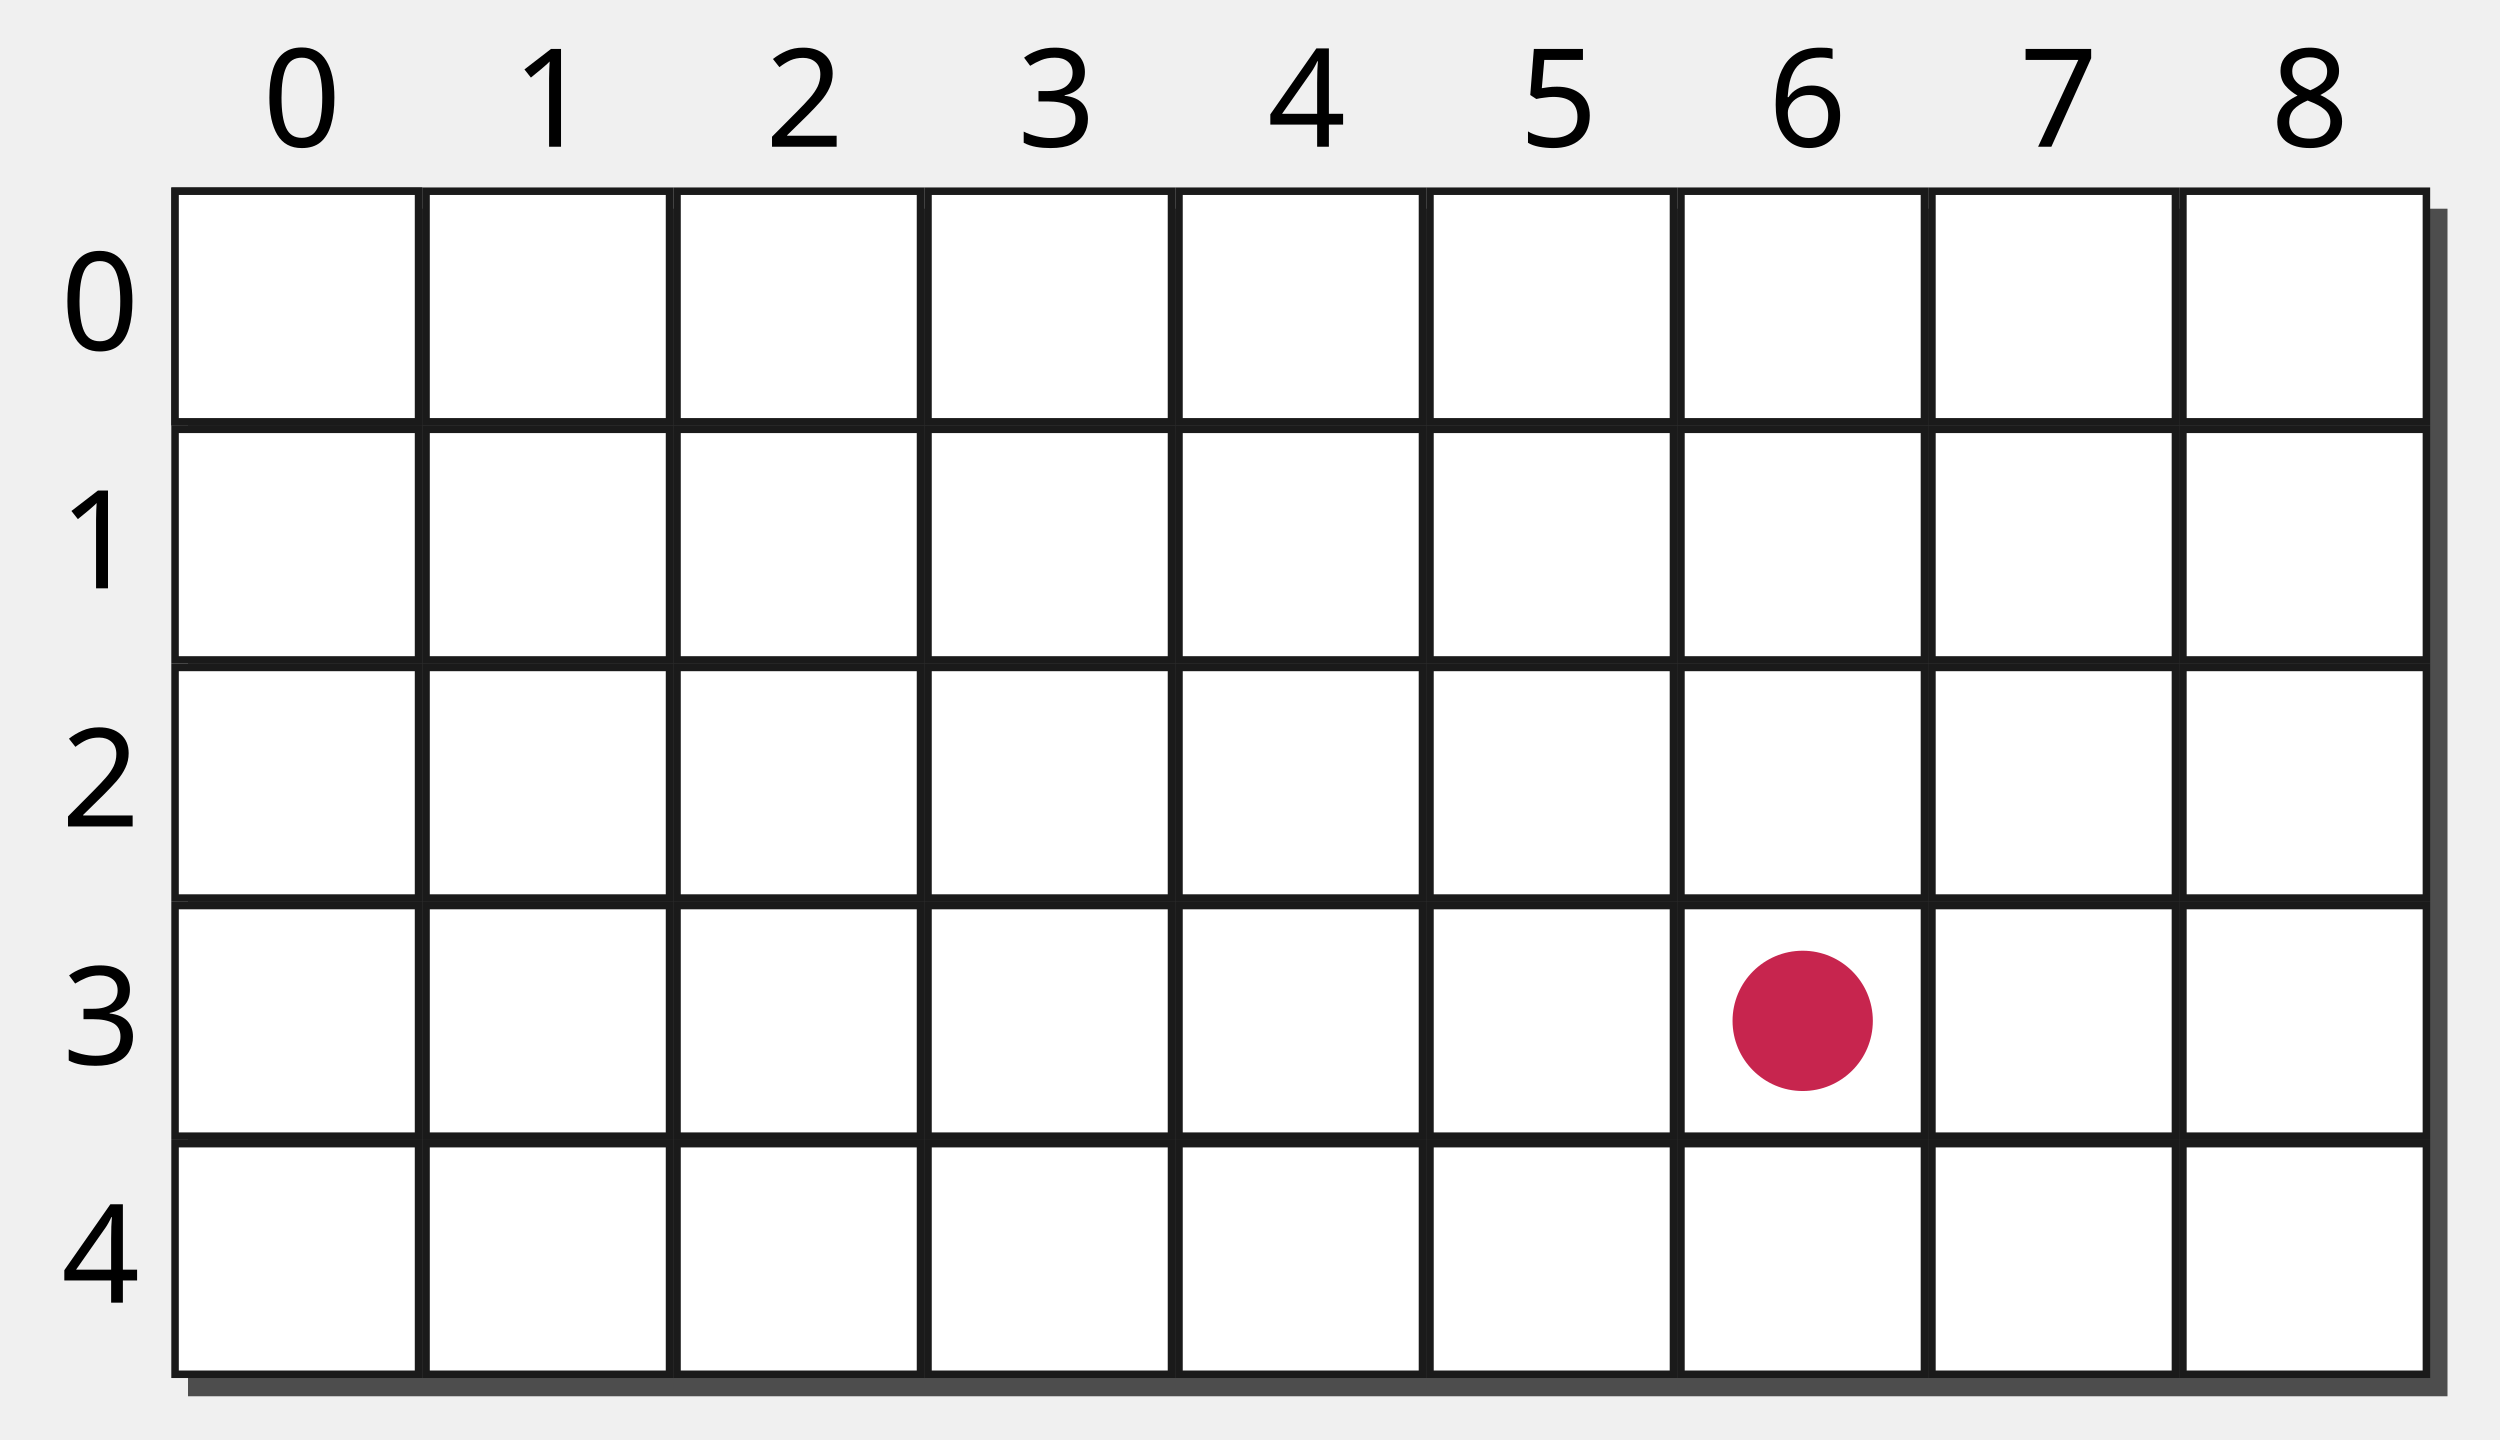
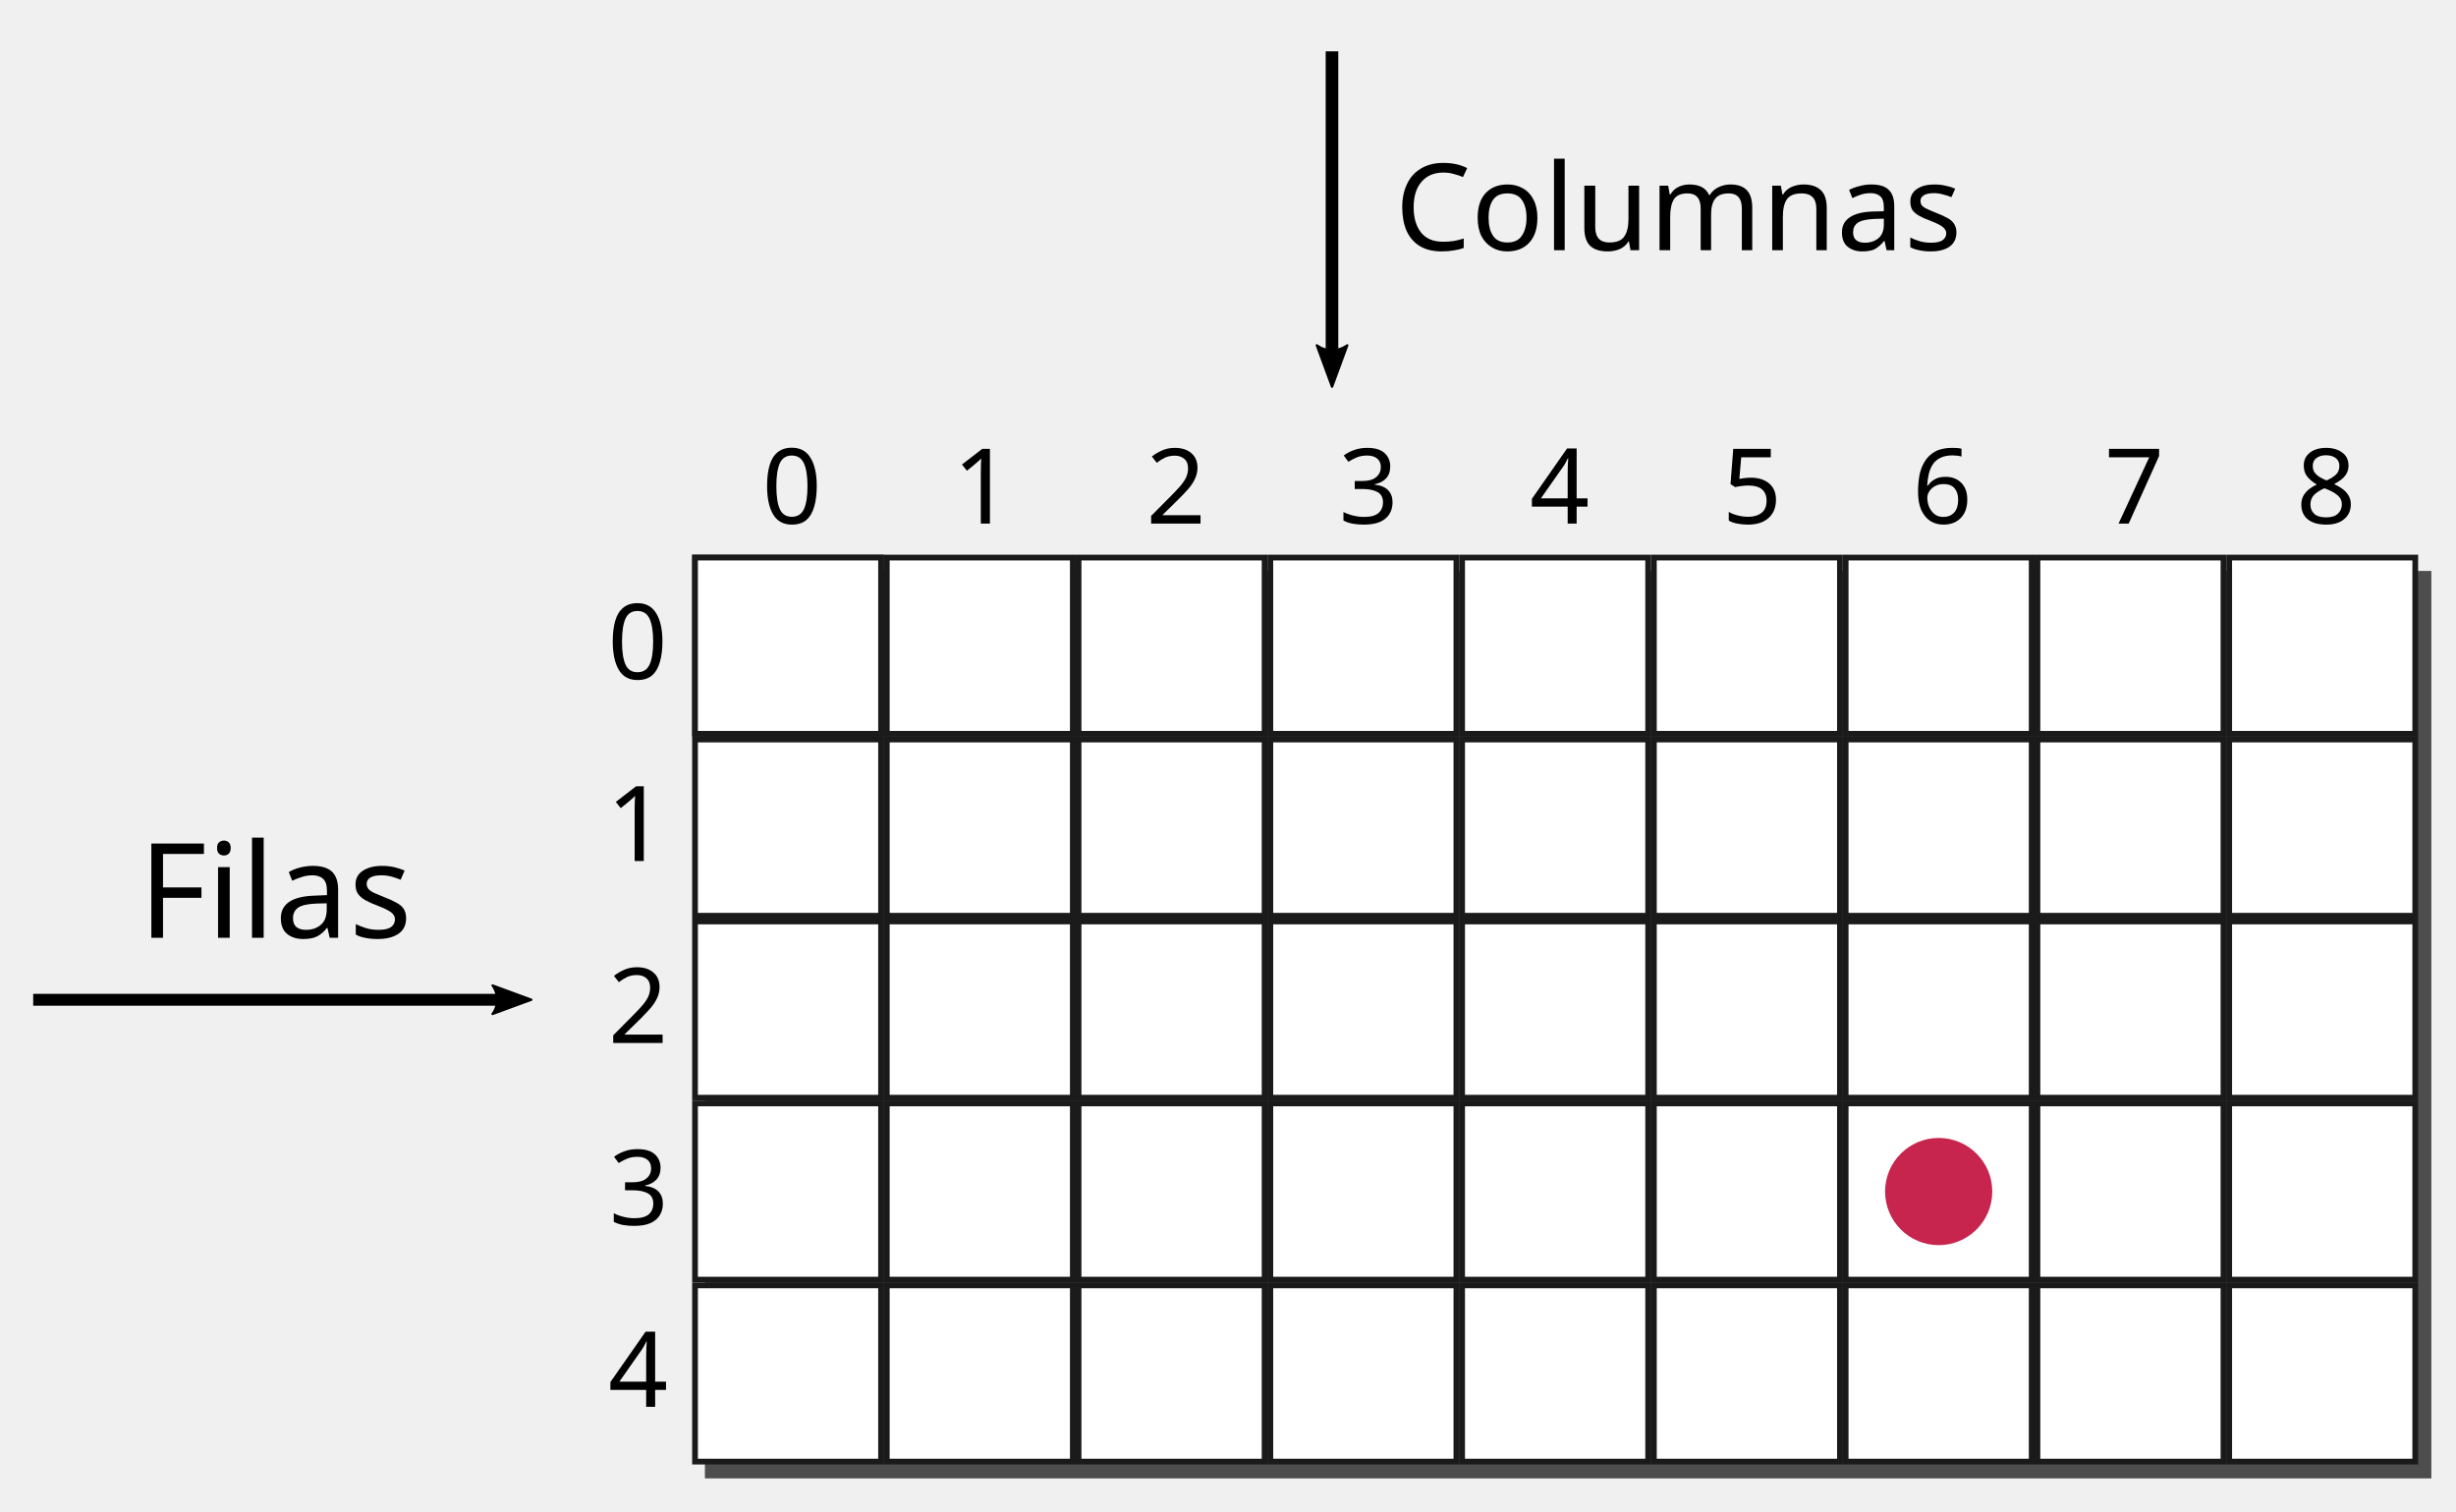
- <svg xmlns="http://www.w3.org/2000/svg" xmlns:xlink="http://www.w3.org/1999/xlink" width="455" height="262" viewBox="0 0 120.385 69.321" version="1.1" id="svg8">
-   <defs id="defs2" />
-   <g id="layer1" transform="translate(0,-227.6792)" style="display:inline" />
-   <g id="layer4" style="display:inline" transform="translate(0,29.63333)">
-     <rect style="opacity:1;fill:#4d4d4d;fill-opacity:1;fill-rule:nonzero;stroke:none;stroke-width:1.704;stroke-miterlimit:4;stroke-dasharray:none;stroke-opacity:1;paint-order:stroke markers fill" id="rect5594" width="108.804" height="57.186" x="9.053" y="-19.583" />
+ <svg xmlns="http://www.w3.org/2000/svg" xmlns:xlink="http://www.w3.org/1999/xlink" width="585" height="360" viewBox="0 0 154.781 95.25" version="1.1" id="svg8">
+   <defs id="defs2">
+     <marker orient="auto" refY="0" refX="0" id="Arrow2Send" style="overflow:visible">
+       <path id="path4642" style="fill:#000000;fill-opacity:1;fill-rule:evenodd;stroke:#000000;stroke-width:0.625;stroke-linejoin:round;stroke-opacity:1" d="M 8.719,4.034 -2.207,0.016 8.719,-4.002 c -1.745,2.372 -1.735,5.617 -6e-7,8.035 z" transform="matrix(-0.3,0,0,-0.3,0.69,0)" />
+     </marker>
+     <marker orient="auto" refY="0" refX="0" id="Arrow1Send" style="overflow:visible">
+       <path id="path4624" d="M 0,0 5,-5 -12.5,0 5,5 Z" style="fill:#000000;fill-opacity:1;fill-rule:evenodd;stroke:#000000;stroke-width:1pt;stroke-opacity:1" transform="matrix(-0.2,0,0,-0.2,-1.2,0)" />
+     </marker>
+     <marker orient="auto" refY="0" refX="0" id="Arrow2Lend" style="overflow:visible">
+       <path id="path4630" style="fill:#000000;fill-opacity:1;fill-rule:evenodd;stroke:#000000;stroke-width:0.625;stroke-linejoin:round;stroke-opacity:1" d="M 8.719,4.034 -2.207,0.016 8.719,-4.002 c -1.745,2.372 -1.735,5.617 -6e-7,8.035 z" transform="matrix(-1.1,0,0,-1.1,-1.1,0)" />
+     </marker>
+     <marker orient="auto" refY="0" refX="0" id="Arrow1Lend" style="overflow:visible">
+       <path id="path4612" d="M 0,0 5,-5 -12.5,0 5,5 Z" style="fill:#000000;fill-opacity:1;fill-rule:evenodd;stroke:#000000;stroke-width:1pt;stroke-opacity:1" transform="matrix(-0.8,0,0,-0.8,-10,0)" />
+     </marker>
+     <marker orient="auto" refY="0" refX="0" id="Arrow2Send-3" style="overflow:visible">
+       <path id="path4642-5" style="fill:#000000;fill-opacity:1;fill-rule:evenodd;stroke:#000000;stroke-width:0.625;stroke-linejoin:round;stroke-opacity:1" d="M 8.719,4.034 -2.207,0.016 8.719,-4.002 c -1.745,2.372 -1.735,5.617 -6e-7,8.035 z" transform="matrix(-0.3,0,0,-0.3,0.69,0)" />
+     </marker>
+   </defs>
+   <g id="layer1" transform="translate(0,-201.7501)" style="display:inline" />
+   <g id="layer4" style="display:inline" transform="translate(0,55.5625)">
+     <rect style="opacity:1;fill:#4d4d4d;fill-opacity:1;fill-rule:nonzero;stroke:none;stroke-width:1.704;stroke-miterlimit:4;stroke-dasharray:none;stroke-opacity:1;paint-order:stroke markers fill" id="rect5594" width="108.804" height="57.186" x="44.424" y="-19.583" />
  </g>
-   <g id="layer2" transform="translate(0,16.40416)" style="display:inline">
-     <g id="g4839" transform="matrix(0.5840974,0,0,0.5840974,-3.60244,-21.98885)">
+   <g id="layer2" transform="translate(0,42.33333)" style="display:inline">
+     <g id="g4839" transform="matrix(0.5840974,0,0,0.5840974,31.76901,-21.98885)">
      <g transform="matrix(0.962919,0,0,0.962919,16.19539,-213.3827)" id="g5427" style="display:inline">
        <rect style="opacity:1;fill:#ffffff;fill-opacity:1;fill-rule:nonzero;stroke:#1a1a1a;stroke-width:1.286;stroke-miterlimit:4;stroke-dasharray:none;stroke-opacity:1;paint-order:stroke markers fill" id="use5397" width="20.203" height="19.101" x="4.895" y="248.222" />
      </g>
      <use id="use4608" xlink:href="#g5427" y="0" x="0" width="100%" height="100%" />
      <use id="use4610" transform="translate(0,19.63053)" xlink:href="#g5427" y="0" x="0" width="100%" height="100%" />
      <use id="use4612" transform="translate(0,39.26107)" xlink:href="#g5427" y="0" x="0" width="100%" height="100%" />
      <use id="use4614" transform="translate(0,58.8916)" xlink:href="#g5427" y="0" x="0" width="100%" height="100%" />
      <use id="use4616" transform="translate(0,78.52213)" xlink:href="#g5427" y="0" x="0" width="100%" height="100%" />
      <use id="use4618" transform="translate(20.69164)" xlink:href="#g5427" y="0" x="0" width="100%" height="100%" />
      <use id="use4620" transform="translate(20.69164,19.63053)" xlink:href="#g5427" y="0" x="0" width="100%" height="100%" />
      <use id="use4622" transform="translate(20.69164,39.26107)" xlink:href="#g5427" y="0" x="0" width="100%" height="100%" />
      <use id="use4624" transform="translate(20.69164,58.8916)" xlink:href="#g5427" y="0" x="0" width="100%" height="100%" />
      <use id="use4626" transform="translate(20.69164,78.52213)" xlink:href="#g5427" y="0" x="0" width="100%" height="100%" />
      <use id="use4628" transform="translate(41.38329)" xlink:href="#g5427" y="0" x="0" width="100%" height="100%" />
      <use id="use4630" transform="translate(41.38329,19.63053)" xlink:href="#g5427" y="0" x="0" width="100%" height="100%" />
      <use id="use4632" transform="translate(41.38329,39.26107)" xlink:href="#g5427" y="0" x="0" width="100%" height="100%" />
      <use id="use4634" transform="translate(41.38329,58.8916)" xlink:href="#g5427" y="0" x="0" width="100%" height="100%" />
      <use id="use4636" transform="translate(41.38329,78.52213)" xlink:href="#g5427" y="0" x="0" width="100%" height="100%" />
      <use id="use4638" transform="translate(62.07493)" xlink:href="#g5427" y="0" x="0" width="100%" height="100%" />
      <use id="use4640" transform="translate(62.07493,19.63053)" xlink:href="#g5427" y="0" x="0" width="100%" height="100%" />
      <use id="use4642" transform="translate(62.07493,39.26107)" xlink:href="#g5427" y="0" x="0" width="100%" height="100%" />
      <use id="use4644" transform="translate(62.07493,58.8916)" xlink:href="#g5427" y="0" x="0" width="100%" height="100%" />
      <use id="use4646" transform="translate(62.07493,78.52213)" xlink:href="#g5427" y="0" x="0" width="100%" height="100%" />
      <use id="use4648" transform="translate(82.76657)" xlink:href="#g5427" y="0" x="0" width="100%" height="100%" />
      <use id="use4650" transform="translate(82.76657,19.63053)" xlink:href="#g5427" y="0" x="0" width="100%" height="100%" />
      <use id="use4652" transform="translate(82.76657,39.26107)" xlink:href="#g5427" y="0" x="0" width="100%" height="100%" />
      <use id="use4654" transform="translate(82.76657,58.8916)" xlink:href="#g5427" y="0" x="0" width="100%" height="100%" />
      <use id="use4656" transform="translate(82.76657,78.52213)" xlink:href="#g5427" y="0" x="0" width="100%" height="100%" />
      <use id="use4658" transform="translate(103.4582)" xlink:href="#g5427" y="0" x="0" width="100%" height="100%" />
      <use id="use4660" transform="translate(103.4582,19.63053)" xlink:href="#g5427" y="0" x="0" width="100%" height="100%" />
      <use id="use4662" transform="translate(103.4582,39.26107)" xlink:href="#g5427" y="0" x="0" width="100%" height="100%" />
      <use id="use4664" transform="translate(103.4582,58.8916)" xlink:href="#g5427" y="0" x="0" width="100%" height="100%" />
      <use id="use4666" transform="translate(103.4582,78.52213)" xlink:href="#g5427" y="0" x="0" width="100%" height="100%" />
      <use id="use4668" transform="translate(124.1499)" xlink:href="#g5427" y="0" x="0" width="100%" height="100%" />
      <use id="use4670" transform="translate(124.1499,19.63053)" xlink:href="#g5427" y="0" x="0" width="100%" height="100%" />
      <use id="use4672" transform="translate(124.1499,39.26107)" xlink:href="#g5427" y="0" x="0" width="100%" height="100%" />
      <use id="use4674" transform="translate(124.1499,58.8916)" xlink:href="#g5427" y="0" x="0" width="100%" height="100%" />
      <use id="use4676" transform="translate(124.1499,78.52213)" xlink:href="#g5427" y="0" x="0" width="100%" height="100%" />
      <use id="use4678" transform="translate(144.8415)" xlink:href="#g5427" y="0" x="0" width="100%" height="100%" />
      <use id="use4680" transform="translate(144.8415,19.63053)" xlink:href="#g5427" y="0" x="0" width="100%" height="100%" />
      <use id="use4682" transform="translate(144.8415,39.26107)" xlink:href="#g5427" y="0" x="0" width="100%" height="100%" />
      <use id="use4684" transform="translate(144.8415,58.8916)" xlink:href="#g5427" y="0" x="0" width="100%" height="100%" />
      <use id="use4686" transform="translate(144.8415,78.52213)" xlink:href="#g5427" y="0" x="0" width="100%" height="100%" />
      <use id="use4688" transform="translate(165.5331)" xlink:href="#g5427" y="0" x="0" width="100%" height="100%" />
      <use id="use4690" transform="translate(165.5331,19.63053)" xlink:href="#g5427" y="0" x="0" width="100%" height="100%" />
      <use id="use4692" transform="translate(165.5331,39.26107)" xlink:href="#g5427" y="0" x="0" width="100%" height="100%" />
      <use id="use4694" transform="translate(165.5331,58.8916)" xlink:href="#g5427" y="0" x="0" width="100%" height="100%" />
      <use id="use4696" transform="translate(165.5331,78.52213)" xlink:href="#g5427" y="0" x="0" width="100%" height="100%" />
    </g>
  </g>
-   <g id="layer3" transform="translate(0,16.40416)" style="display:inline">
-     <g id="g4925" transform="matrix(0.5840974,0,0,0.5840974,0.6599307,22.57609)">
+   <g id="layer3" transform="translate(0,42.33333)" style="display:inline">
+     <g id="g4925" transform="matrix(0.5840974,0,0,0.5840974,36.03138,22.57609)">
      <text id="text5451" y="-37.864" x="3.877" style="font-style:normal;font-variant:normal;font-weight:normal;font-stretch:normal;font-size:11.289px;line-height:2.536px;font-family:'Source Sans Pro';-inkscape-font-specification:'Source Sans Pro';letter-spacing:0px;word-spacing:0px;fill:#000000;fill-opacity:1;stroke:none;stroke-width:0.101px;stroke-linecap:butt;stroke-linejoin:miter;stroke-opacity:1" xml:space="preserve">
        <tspan style="font-size:11.289px;stroke-width:0.101px" y="-37.864" x="3.877" id="tspan5449">0</tspan>
      </text>
      <text xml:space="preserve" style="font-style:normal;font-variant:normal;font-weight:normal;font-stretch:normal;font-size:11.289px;line-height:2.536px;font-family:'Source Sans Pro';-inkscape-font-specification:'Source Sans Pro';letter-spacing:0px;word-spacing:0px;fill:#000000;fill-opacity:1;stroke:none;stroke-width:0.101px;stroke-linecap:butt;stroke-linejoin:miter;stroke-opacity:1" x="3.759" y="-18.234" id="text4843">
        <tspan id="tspan4841" x="3.759" y="-18.234" style="font-size:11.289px;stroke-width:0.101px">1</tspan>
      </text>
      <text xml:space="preserve" style="font-style:normal;font-variant:normal;font-weight:normal;font-stretch:normal;font-size:11.289px;line-height:2.536px;font-family:'Source Sans Pro';-inkscape-font-specification:'Source Sans Pro';letter-spacing:0px;word-spacing:0px;fill:#000000;fill-opacity:1;stroke:none;stroke-width:0.101px;stroke-linecap:butt;stroke-linejoin:miter;stroke-opacity:1" x="3.928" y="1.397" id="text4851">
        <tspan id="tspan4849" x="3.928" y="1.397" style="font-size:11.289px;stroke-width:0.101px">2</tspan>
      </text>
      <text xml:space="preserve" style="font-style:normal;font-variant:normal;font-weight:normal;font-stretch:normal;font-size:11.289px;line-height:2.536px;font-family:'Source Sans Pro';-inkscape-font-specification:'Source Sans Pro';letter-spacing:0px;word-spacing:0px;fill:#000000;fill-opacity:1;stroke:none;stroke-width:0.101px;stroke-linecap:butt;stroke-linejoin:miter;stroke-opacity:1" x="4.019" y="21.027" id="text4855">
        <tspan id="tspan4853" x="4.019" y="21.027" style="font-size:11.289px;stroke-width:0.101px">3</tspan>
      </text>
      <text xml:space="preserve" style="font-style:normal;font-variant:normal;font-weight:normal;font-stretch:normal;font-size:11.289px;line-height:2.536px;font-family:'Source Sans Pro';-inkscape-font-specification:'Source Sans Pro';letter-spacing:0px;word-spacing:0px;fill:#000000;fill-opacity:1;stroke:none;stroke-width:0.101px;stroke-linecap:butt;stroke-linejoin:miter;stroke-opacity:1" x="3.939" y="40.658" id="text4859">
        <tspan id="tspan4857" x="3.939" y="40.658" style="font-size:11.289px;stroke-width:0.101px">4</tspan>
      </text>
    </g>
-     <g id="g4961" transform="matrix(0.5840974,0,0,0.5840974,0.04176095,23.19426)">
+     <g id="g4961" transform="matrix(0.5840974,0,0,0.5840974,35.41321,23.19426)">
      <text xml:space="preserve" style="font-style:normal;font-variant:normal;font-weight:normal;font-stretch:normal;font-size:11.289px;line-height:2.536px;font-family:'Source Sans Pro';-inkscape-font-specification:'Source Sans Pro';letter-spacing:0px;word-spacing:0px;fill:#000000;fill-opacity:1;stroke:none;stroke-width:0.101px;stroke-linecap:butt;stroke-linejoin:miter;stroke-opacity:1" x="21.591" y="-55.696" id="text4885">
        <tspan id="tspan4883" x="21.591" y="-55.696" style="font-size:11.289px;stroke-width:0.101px">0</tspan>
      </text>
      <text id="text4901" y="-55.696" x="42.165" style="font-style:normal;font-variant:normal;font-weight:normal;font-stretch:normal;font-size:11.289px;line-height:2.536px;font-family:'Source Sans Pro';-inkscape-font-specification:'Source Sans Pro';letter-spacing:0px;word-spacing:0px;fill:#000000;fill-opacity:1;stroke:none;stroke-width:0.101px;stroke-linecap:butt;stroke-linejoin:miter;stroke-opacity:1" xml:space="preserve">
        <tspan style="font-size:11.289px;stroke-width:0.101px" y="-55.696" x="42.165" id="tspan4899">1</tspan>
      </text>
      <text id="text4905" y="-55.696" x="63.026" style="font-style:normal;font-variant:normal;font-weight:normal;font-stretch:normal;font-size:11.289px;line-height:2.536px;font-family:'Source Sans Pro';-inkscape-font-specification:'Source Sans Pro';letter-spacing:0px;word-spacing:0px;fill:#000000;fill-opacity:1;stroke:none;stroke-width:0.101px;stroke-linecap:butt;stroke-linejoin:miter;stroke-opacity:1" xml:space="preserve">
        <tspan style="font-size:11.289px;stroke-width:0.101px" y="-55.696" x="63.026" id="tspan4903">2</tspan>
      </text>
      <text id="text4909" y="-55.696" x="83.807" style="font-style:normal;font-variant:normal;font-weight:normal;font-stretch:normal;font-size:11.289px;line-height:2.536px;font-family:'Source Sans Pro';-inkscape-font-specification:'Source Sans Pro';letter-spacing:0px;word-spacing:0px;fill:#000000;fill-opacity:1;stroke:none;stroke-width:0.101px;stroke-linecap:butt;stroke-linejoin:miter;stroke-opacity:1" xml:space="preserve">
        <tspan style="font-size:11.289px;stroke-width:0.101px" y="-55.696" x="83.807" id="tspan4907">3</tspan>
      </text>
      <text id="text4913" y="-55.696" x="104.42" style="font-style:normal;font-variant:normal;font-weight:normal;font-stretch:normal;font-size:11.289px;line-height:2.536px;font-family:'Source Sans Pro';-inkscape-font-specification:'Source Sans Pro';letter-spacing:0px;word-spacing:0px;fill:#000000;fill-opacity:1;stroke:none;stroke-width:0.101px;stroke-linecap:butt;stroke-linejoin:miter;stroke-opacity:1" xml:space="preserve">
        <tspan style="font-size:11.289px;stroke-width:0.101px" y="-55.696" x="104.42" id="tspan4911">4</tspan>
      </text>
      <text id="text4929" y="-55.696" x="125.179" style="font-style:normal;font-variant:normal;font-weight:normal;font-stretch:normal;font-size:11.289px;line-height:2.536px;font-family:'Source Sans Pro';-inkscape-font-specification:'Source Sans Pro';letter-spacing:0px;word-spacing:0px;fill:#000000;fill-opacity:1;stroke:none;stroke-width:0.101px;stroke-linecap:butt;stroke-linejoin:miter;stroke-opacity:1" xml:space="preserve">
        <tspan style="font-size:11.289px;stroke-width:0.101px" y="-55.696" x="125.179" id="tspan4927">5</tspan>
      </text>
      <text id="text4933" y="-55.696" x="145.696" style="font-style:normal;font-variant:normal;font-weight:normal;font-stretch:normal;font-size:11.289px;line-height:2.536px;font-family:'Source Sans Pro';-inkscape-font-specification:'Source Sans Pro';letter-spacing:0px;word-spacing:0px;fill:#000000;fill-opacity:1;stroke:none;stroke-width:0.101px;stroke-linecap:butt;stroke-linejoin:miter;stroke-opacity:1" xml:space="preserve">
        <tspan style="font-size:11.289px;stroke-width:0.101px" y="-55.696" x="145.696" id="tspan4931">6</tspan>
      </text>
      <text id="text4937" y="-55.696" x="166.422" style="font-style:normal;font-variant:normal;font-weight:normal;font-stretch:normal;font-size:11.289px;line-height:2.536px;font-family:'Source Sans Pro';-inkscape-font-specification:'Source Sans Pro';letter-spacing:0px;word-spacing:0px;fill:#000000;fill-opacity:1;stroke:none;stroke-width:0.101px;stroke-linecap:butt;stroke-linejoin:miter;stroke-opacity:1" xml:space="preserve">
        <tspan style="font-size:11.289px;stroke-width:0.101px" y="-55.696" x="166.422" id="tspan4935">7</tspan>
      </text>
      <text id="text4941" y="-55.696" x="187.125" style="font-style:normal;font-variant:normal;font-weight:normal;font-stretch:normal;font-size:11.289px;line-height:2.536px;font-family:'Source Sans Pro';-inkscape-font-specification:'Source Sans Pro';letter-spacing:0px;word-spacing:0px;fill:#000000;fill-opacity:1;stroke:none;stroke-width:0.101px;stroke-linecap:butt;stroke-linejoin:miter;stroke-opacity:1" xml:space="preserve">
        <tspan style="font-size:11.289px;stroke-width:0.101px" y="-55.696" x="187.125" id="tspan4939">8</tspan>
      </text>
    </g>
  </g>
-   <g id="layer5" transform="translate(0,-49.74167)">
-     <circle style="opacity:1;fill:#c7254e;fill-opacity:1;fill-rule:nonzero;stroke:none;stroke-width:0.624;stroke-miterlimit:4;stroke-dasharray:none;stroke-opacity:1;paint-order:stroke markers fill" id="path4988" cx="86.807" cy="98.901" r="3.378" />
+   <g id="layer6" transform="translate(0,25.92917)">
+     <text id="text5451-3" y="33.169" x="8.725" style="font-style:normal;font-variant:normal;font-weight:normal;font-stretch:normal;font-size:8.307px;line-height:1.866px;font-family:'Source Sans Pro';-inkscape-font-specification:'Source Sans Pro';letter-spacing:0px;word-spacing:0px;display:inline;fill:#000000;fill-opacity:1;stroke:none;stroke-width:0.075px;stroke-linecap:butt;stroke-linejoin:miter;stroke-opacity:1" xml:space="preserve">
+       <tspan style="font-size:8.307px;stroke-width:0.075px" y="33.169" x="8.725" id="tspan4585">Filas</tspan>
+     </text>
+     <text id="text5451-3-7" y="-10.166" x="87.903" style="font-style:normal;font-variant:normal;font-weight:normal;font-stretch:normal;font-size:7.593px;line-height:1.706px;font-family:'Source Sans Pro';-inkscape-font-specification:'Source Sans Pro';letter-spacing:0px;word-spacing:0px;display:inline;fill:#000000;fill-opacity:1;stroke:none;stroke-width:0.068px;stroke-linecap:butt;stroke-linejoin:miter;stroke-opacity:1" xml:space="preserve">
+       <tspan style="font-size:7.593px;stroke-width:0.068px" y="-10.166" x="87.903" id="tspan4585-5">Columnas</tspan>
+     </text>
+     <path style="fill:none;fill-rule:evenodd;stroke:#000000;stroke-width:0.747;stroke-linecap:butt;stroke-linejoin:miter;stroke-miterlimit:4;stroke-dasharray:none;stroke-opacity:1;marker-end:url(#Arrow2Send)" d="M 2.092,37.075 H 32.478" id="path4607" />
+     <path style="fill:none;fill-rule:evenodd;stroke:#000000;stroke-width:0.794;stroke-linecap:butt;stroke-linejoin:miter;stroke-miterlimit:4;stroke-dasharray:none;stroke-opacity:1;marker-end:url(#Arrow2Send-3)" d="M 83.944,-22.694 V -2.636" id="path4607-6" />
+   </g>
+   <g id="layer5" transform="translate(0,-23.8125)">
+     <circle style="opacity:1;fill:#c7254e;fill-opacity:1;fill-rule:nonzero;stroke:none;stroke-width:0.624;stroke-miterlimit:4;stroke-dasharray:none;stroke-opacity:1;paint-order:stroke markers fill" id="path4988" cx="122.179" cy="98.901" r="3.378" />
  </g>
</svg>
